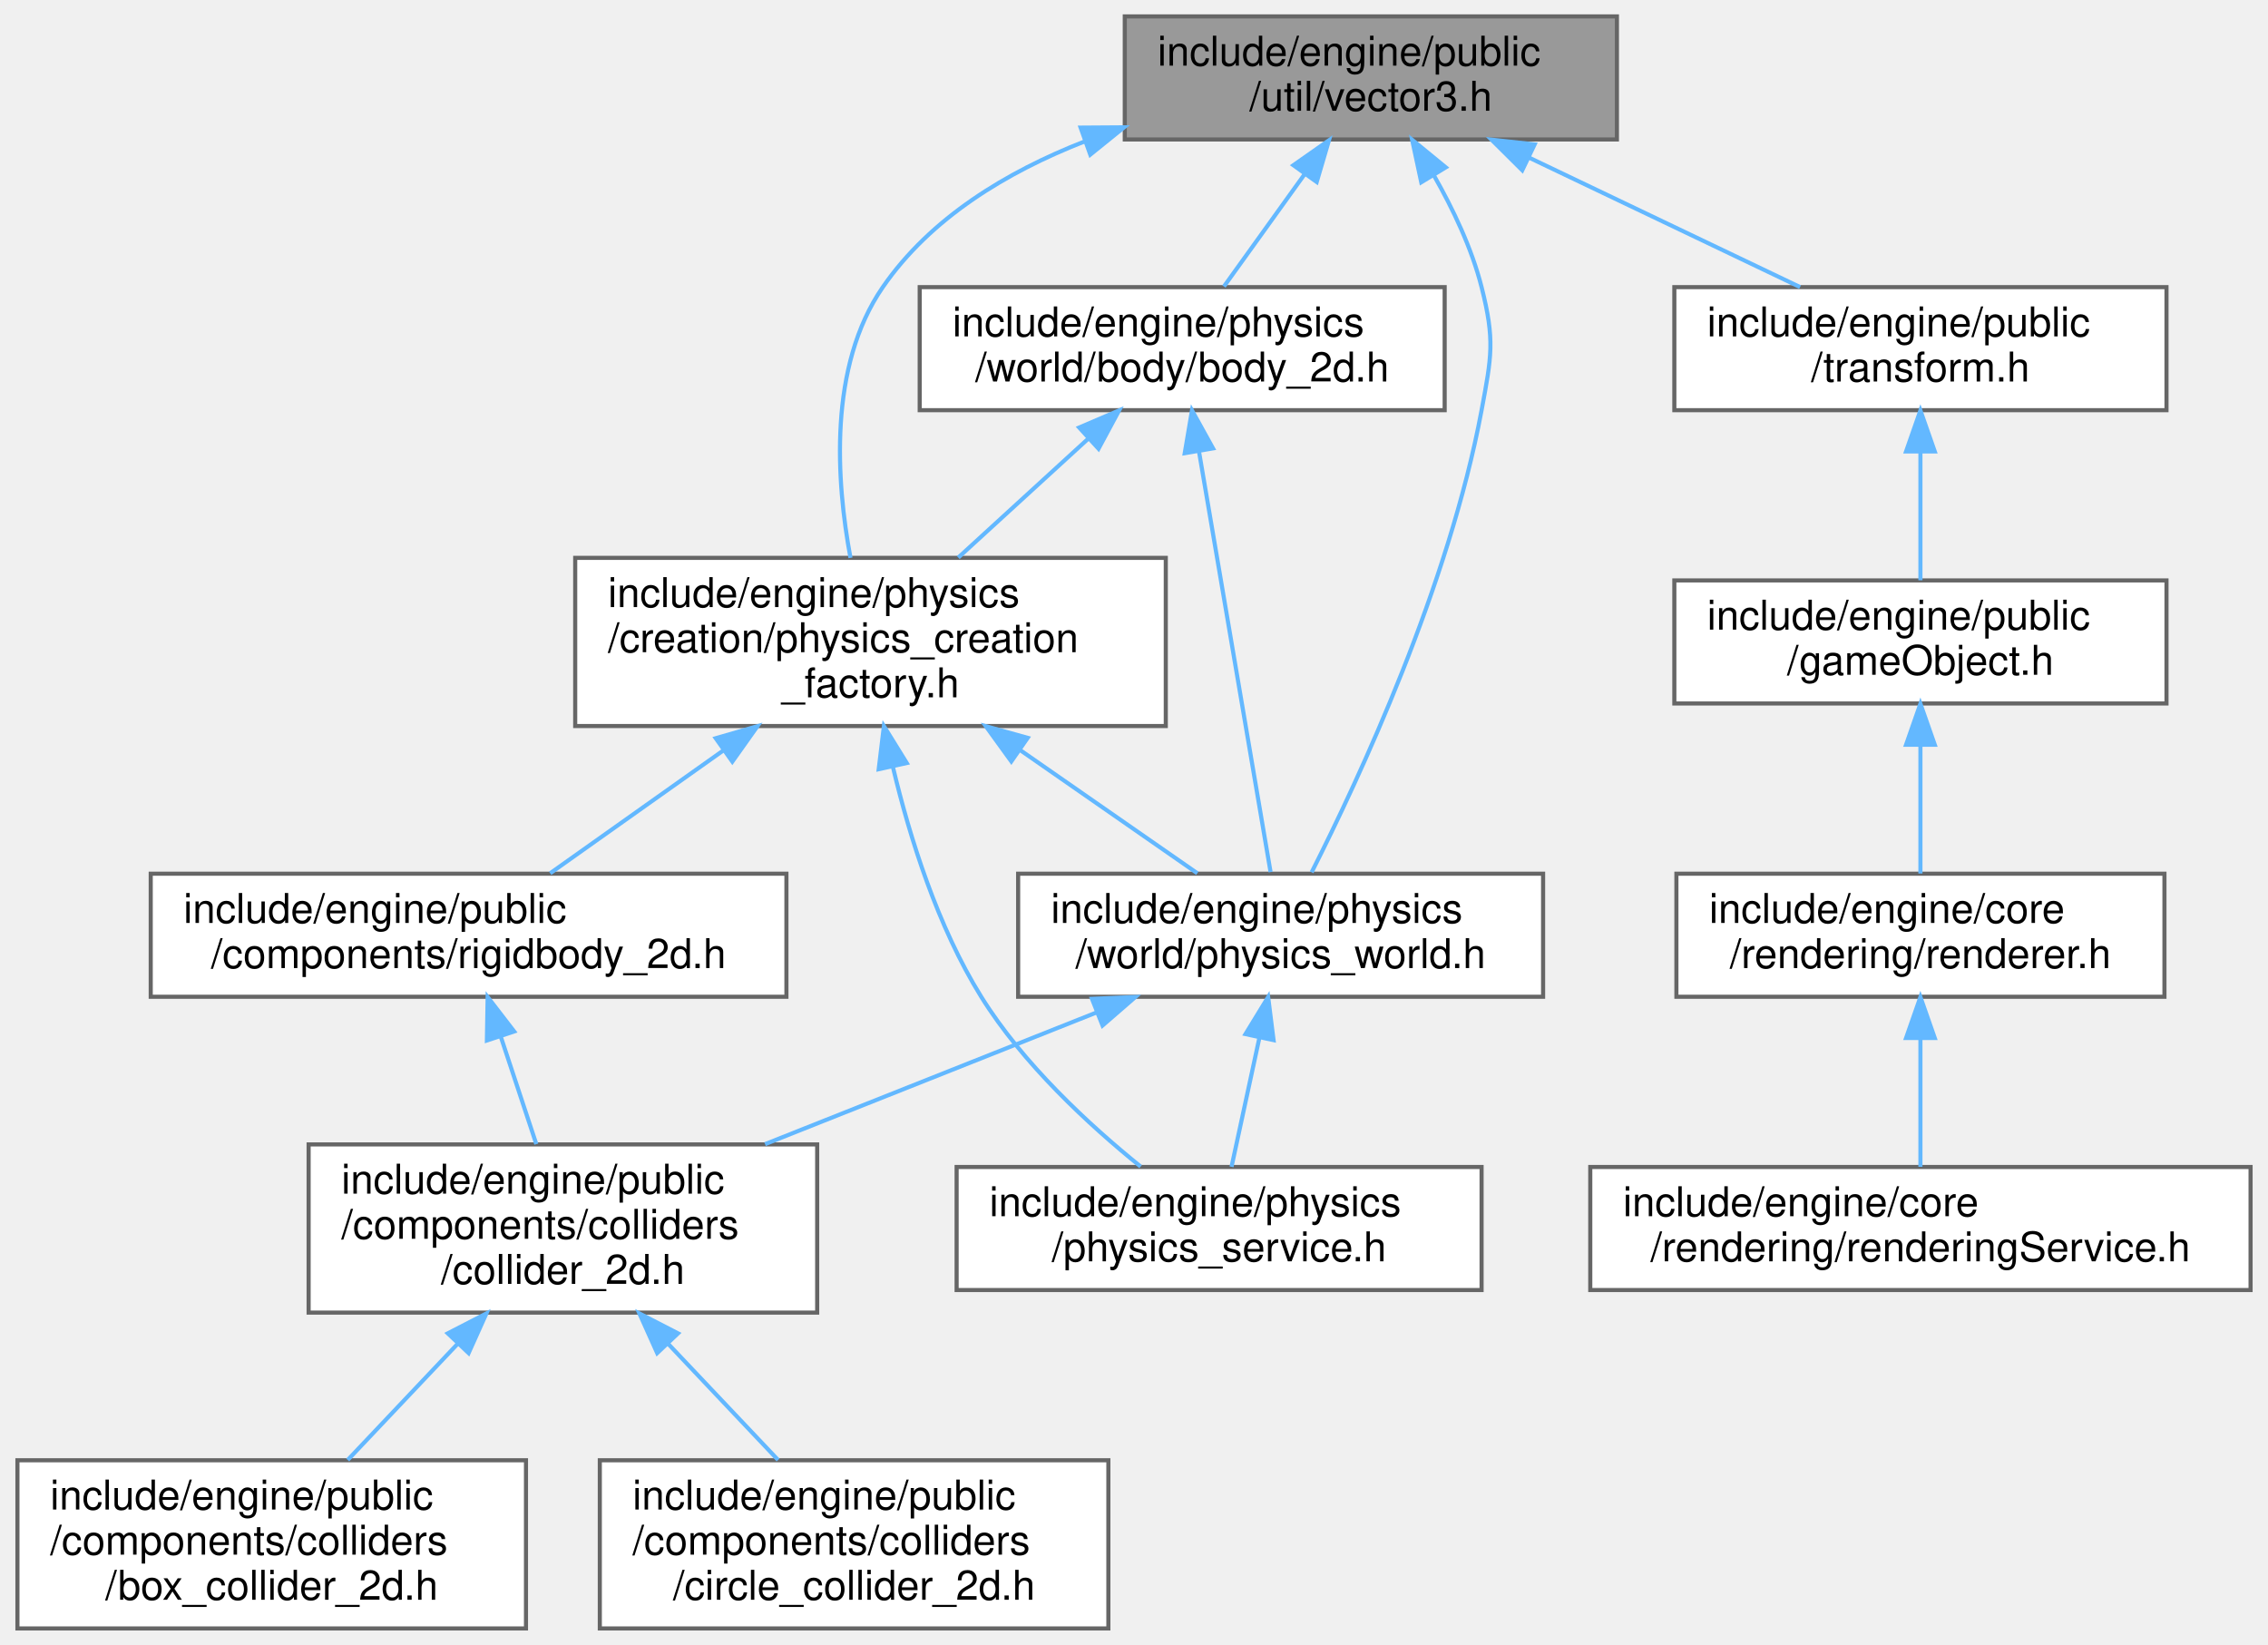
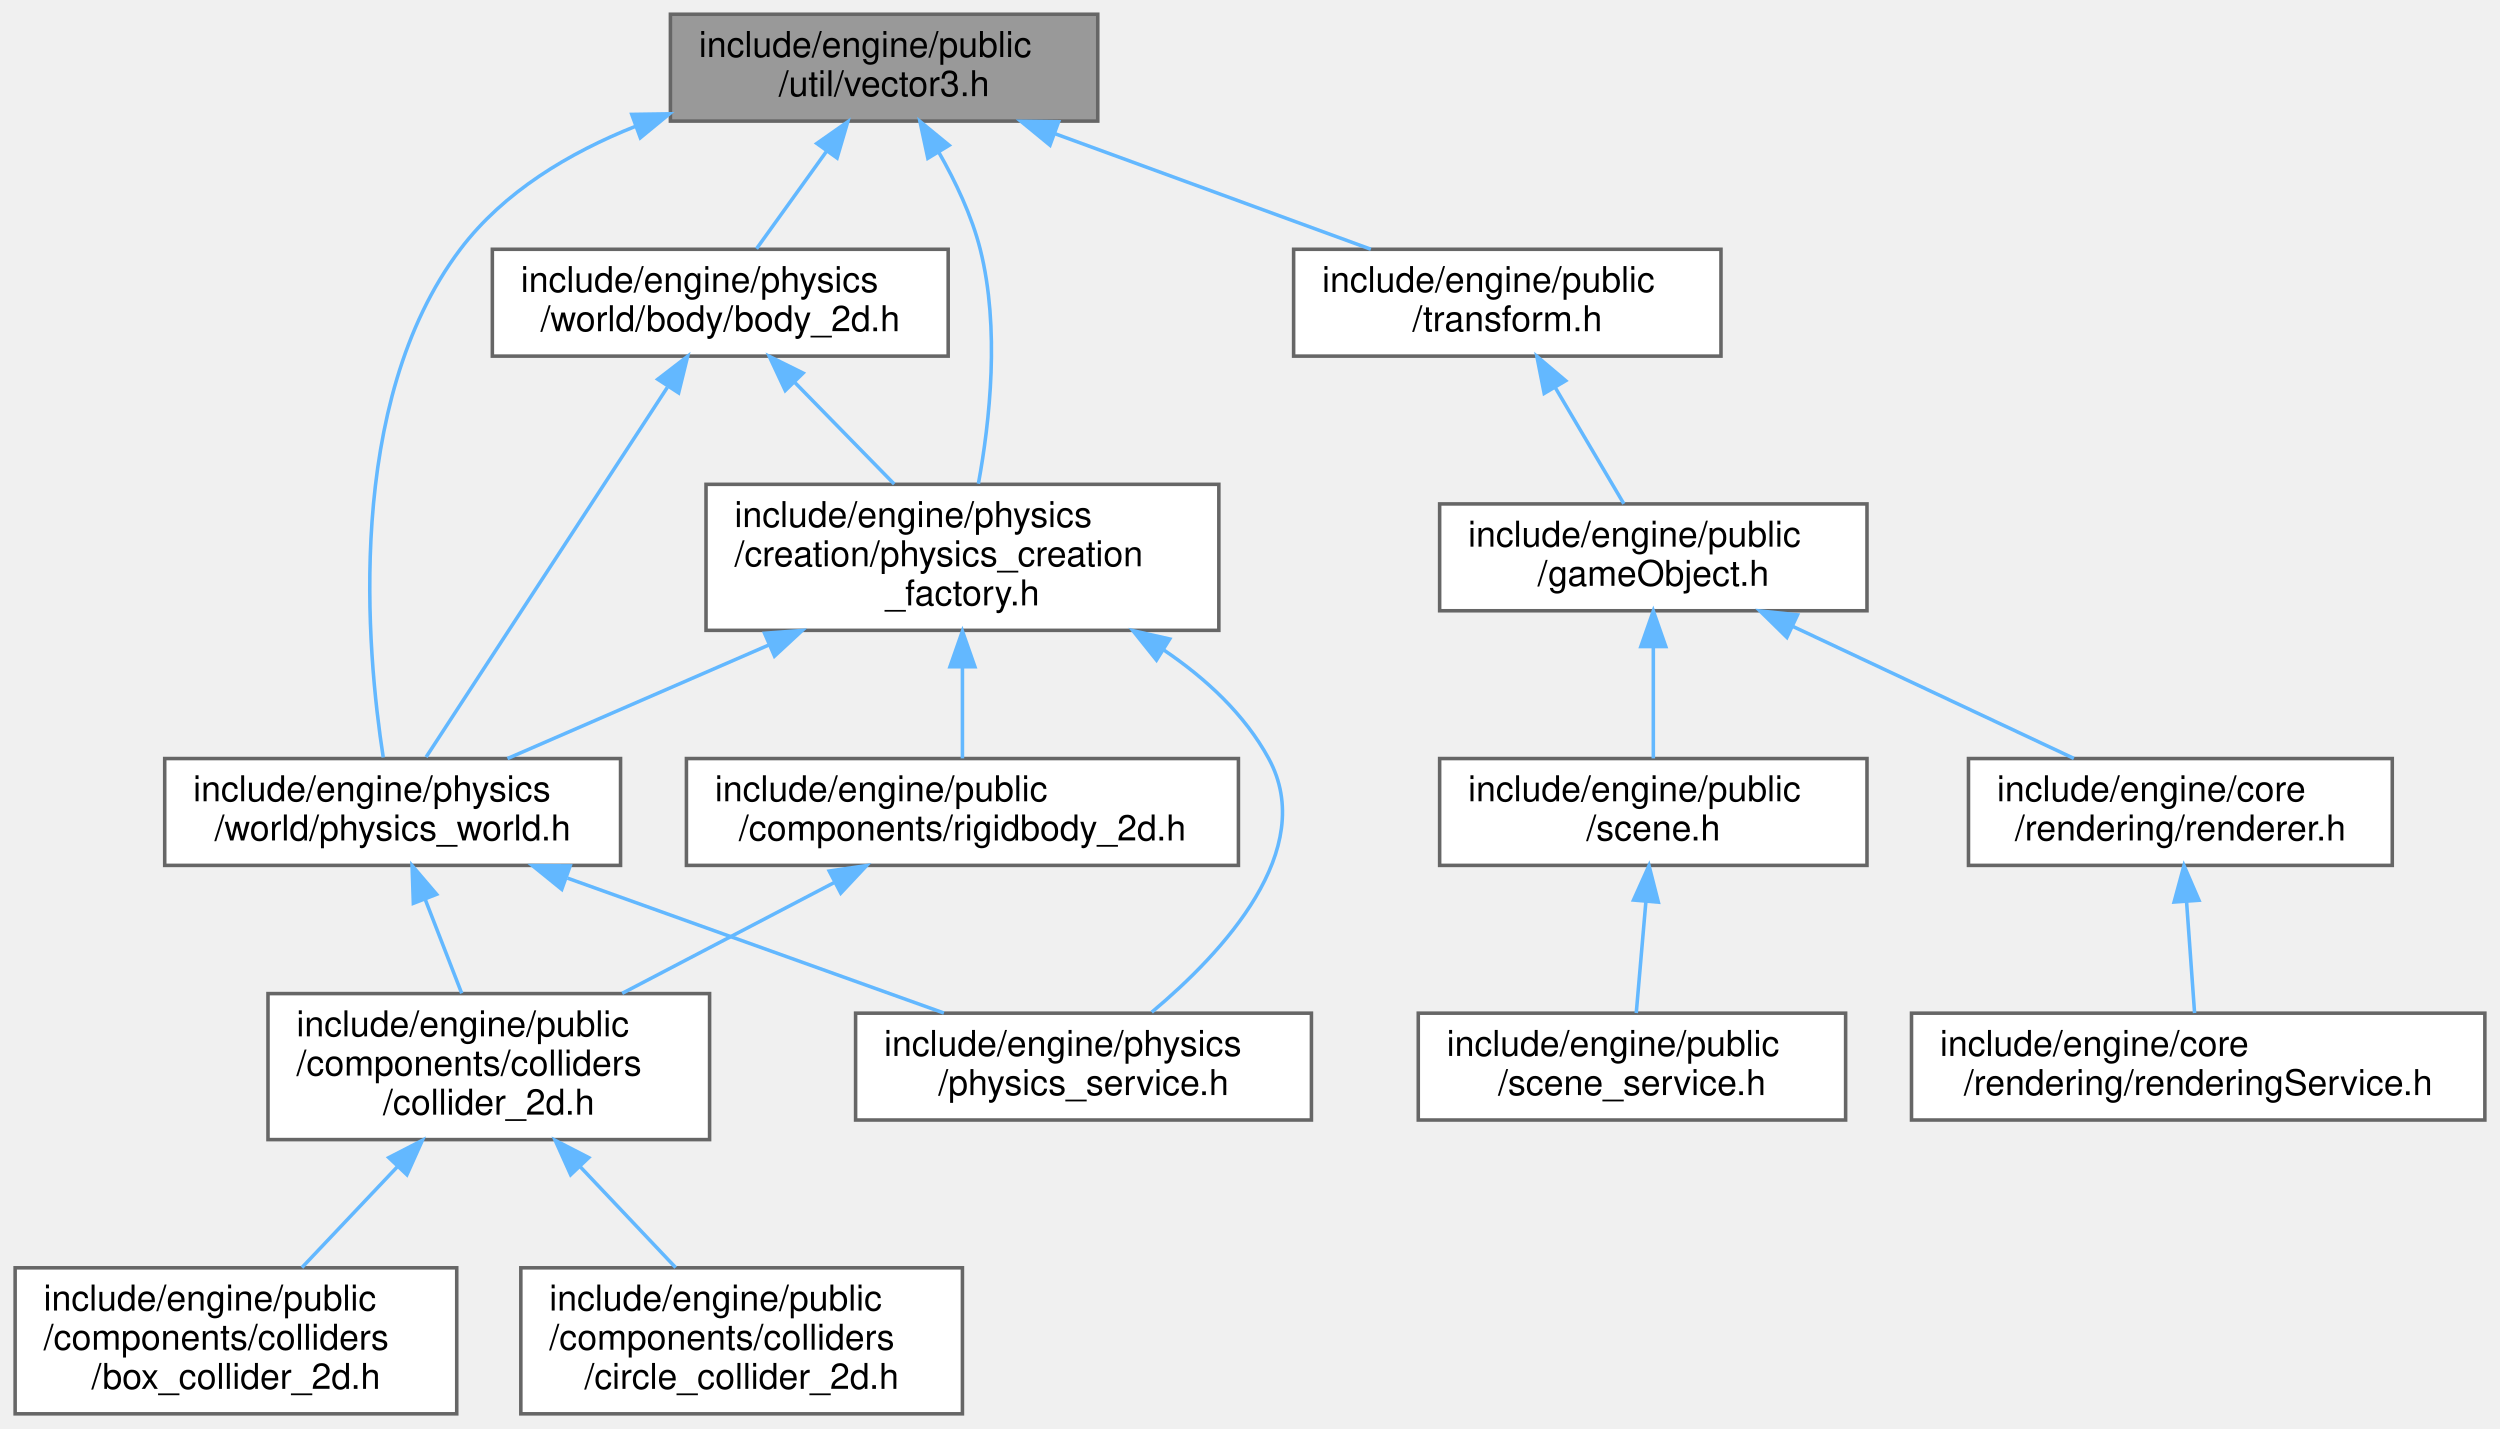
- <svg xmlns="http://www.w3.org/2000/svg" xmlns:xlink="http://www.w3.org/1999/xlink" width="553pt" height="401pt" viewBox="0.00 0.00 552.50 401.00">
+ <svg xmlns="http://www.w3.org/2000/svg" xmlns:xlink="http://www.w3.org/1999/xlink" width="702pt" height="401pt" viewBox="0.00 0.00 701.50 401.00">
  <g id="graph0" class="graph" transform="scale(1 1) rotate(0) translate(4 397)">
    <g id="Node000001" class="node">
      <g id="a_Node000001">
        <a xlink:title=" ">
-           <polygon fill="#999999" stroke="#666666" points="390,-393 270,-393 270,-363 390,-363 390,-393" />
-           <text text-anchor="start" x="278" y="-381" font-family="Helvetica,sans-Serif" font-size="10.00">include/engine/public</text>
-           <text text-anchor="middle" x="330" y="-370" font-family="Helvetica,sans-Serif" font-size="10.00">/util/vector3.h</text>
+           <polygon fill="#999999" stroke="#666666" points="304,-393 184,-393 184,-363 304,-363 304,-393" />
+           <text text-anchor="start" x="192" y="-381" font-family="Helvetica,sans-Serif" font-size="10.00">include/engine/public</text>
+           <text text-anchor="middle" x="244" y="-370" font-family="Helvetica,sans-Serif" font-size="10.00">/util/vector3.h</text>
        </a>
      </g>
    </g>
    <g id="Node000002" class="node">
      <g id="a_Node000002">
        <a xlink:href="physics__creation__factory_8h.html" target="_top" xlink:title=" ">
-           <polygon fill="white" stroke="#666666" points="280,-261 136,-261 136,-220 280,-220 280,-261" />
-           <text text-anchor="start" x="144" y="-249" font-family="Helvetica,sans-Serif" font-size="10.00">include/engine/physics</text>
-           <text text-anchor="start" x="144" y="-238" font-family="Helvetica,sans-Serif" font-size="10.00">/creation/physics_creation</text>
-           <text text-anchor="middle" x="208" y="-227" font-family="Helvetica,sans-Serif" font-size="10.00">_factory.h</text>
+           <polygon fill="white" stroke="#666666" points="338,-261 194,-261 194,-220 338,-220 338,-261" />
+           <text text-anchor="start" x="202" y="-249" font-family="Helvetica,sans-Serif" font-size="10.00">include/engine/physics</text>
+           <text text-anchor="start" x="202" y="-238" font-family="Helvetica,sans-Serif" font-size="10.00">/creation/physics_creation</text>
+           <text text-anchor="middle" x="266" y="-227" font-family="Helvetica,sans-Serif" font-size="10.00">_factory.h</text>
        </a>
      </g>
    </g>
    <g id="edge1_Node000001_Node000002" class="edge">
      <g id="a_edge1_Node000001_Node000002">
        <a xlink:title=" ">
-           <path fill="none" stroke="#63b8ff" d="M260.19,-362.51C241.18,-355.08 222.65,-343.88 211,-327 197.67,-307.69 199.65,-279.64 203.12,-261" />
-           <polygon fill="#63b8ff" stroke="#63b8ff" points="259.23,-365.89 269.83,-365.96 261.59,-359.3 259.23,-365.89" />
+           <path fill="none" stroke="#63b8ff" d="M259.34,-354.29C264.04,-346.06 268.61,-336.45 271,-327 276.57,-304.94 273.7,-278.71 270.48,-261.17" />
+           <polygon fill="#63b8ff" stroke="#63b8ff" points="256.29,-352.56 254.07,-362.92 262.27,-356.2 256.29,-352.56" />
        </a>
      </g>
    </g>
    <g id="Node000004" class="node">
      <g id="a_Node000004">
        <a xlink:href="physics__world_8h.html" target="_top" xlink:title=" ">
-           <polygon fill="white" stroke="#666666" points="372,-184 244,-184 244,-154 372,-154 372,-184" />
-           <text text-anchor="start" x="252" y="-172" font-family="Helvetica,sans-Serif" font-size="10.00">include/engine/physics</text>
-           <text text-anchor="middle" x="308" y="-161" font-family="Helvetica,sans-Serif" font-size="10.00">/world/physics_world.h</text>
+           <polygon fill="white" stroke="#666666" points="170,-184 42,-184 42,-154 170,-154 170,-184" />
+           <text text-anchor="start" x="50" y="-172" font-family="Helvetica,sans-Serif" font-size="10.00">include/engine/physics</text>
+           <text text-anchor="middle" x="106" y="-161" font-family="Helvetica,sans-Serif" font-size="10.00">/world/physics_world.h</text>
        </a>
      </g>
    </g>
    <g id="edge13_Node000001_Node000004" class="edge">
      <g id="a_edge13_Node000001_Node000004">
        <a xlink:title=" ">
-           <path fill="none" stroke="#63b8ff" d="M345.34,-354.29C350.04,-346.06 354.61,-336.45 357,-327 360.27,-314.07 359.44,-310.11 357,-297 349.04,-254.25 327.21,-207.35 315.56,-184.34" />
-           <polygon fill="#63b8ff" stroke="#63b8ff" points="342.29,-352.56 340.07,-362.92 348.27,-356.2 342.29,-352.56" />
+           <path fill="none" stroke="#63b8ff" d="M174.27,-361.56C155.57,-354.12 137.19,-343.14 125,-327 92.41,-283.83 98.73,-214.13 103.37,-184.3" />
+           <polygon fill="#63b8ff" stroke="#63b8ff" points="173.15,-364.88 183.74,-365.04 175.56,-358.31 173.15,-364.88" />
        </a>
      </g>
    </g>
    <g id="Node000009" class="node">
      <g id="a_Node000009">
        <a xlink:href="body__2d_8h.html" target="_top" xlink:title=" ">
-           <polygon fill="white" stroke="#666666" points="348,-327 220,-327 220,-297 348,-297 348,-327" />
-           <text text-anchor="start" x="228" y="-315" font-family="Helvetica,sans-Serif" font-size="10.00">include/engine/physics</text>
-           <text text-anchor="middle" x="284" y="-304" font-family="Helvetica,sans-Serif" font-size="10.00">/world/body/body_2d.h</text>
+           <polygon fill="white" stroke="#666666" points="262,-327 134,-327 134,-297 262,-297 262,-327" />
+           <text text-anchor="start" x="142" y="-315" font-family="Helvetica,sans-Serif" font-size="10.00">include/engine/physics</text>
+           <text text-anchor="middle" x="198" y="-304" font-family="Helvetica,sans-Serif" font-size="10.00">/world/body/body_2d.h</text>
        </a>
      </g>
    </g>
    <g id="edge10_Node000001_Node000009" class="edge">
      <g id="a_edge10_Node000001_Node000009">
        <a xlink:title=" ">
-           <path fill="none" stroke="#63b8ff" d="M313.85,-354.53C307.31,-345.43 299.95,-335.19 294.18,-327.16" />
-           <polygon fill="#63b8ff" stroke="#63b8ff" points="311.11,-356.72 319.79,-362.8 316.8,-352.63 311.11,-356.72" />
+           <path fill="none" stroke="#63b8ff" d="M227.85,-354.53C221.31,-345.43 213.95,-335.19 208.18,-327.16" />
+           <polygon fill="#63b8ff" stroke="#63b8ff" points="225.11,-356.72 233.79,-362.8 230.8,-352.63 225.11,-356.72" />
        </a>
      </g>
    </g>
    <g id="Node000010" class="node">
      <g id="a_Node000010">
        <a xlink:href="transform_8h.html" target="_top" xlink:title=" ">
-           <polygon fill="white" stroke="#666666" points="524,-327 404,-327 404,-297 524,-297 524,-327" />
-           <text text-anchor="start" x="412" y="-315" font-family="Helvetica,sans-Serif" font-size="10.00">include/engine/public</text>
-           <text text-anchor="middle" x="464" y="-304" font-family="Helvetica,sans-Serif" font-size="10.00">/transform.h</text>
+           <polygon fill="white" stroke="#666666" points="479,-327 359,-327 359,-297 479,-297 479,-327" />
+           <text text-anchor="start" x="367" y="-315" font-family="Helvetica,sans-Serif" font-size="10.00">include/engine/public</text>
+           <text text-anchor="middle" x="419" y="-304" font-family="Helvetica,sans-Serif" font-size="10.00">/transform.h</text>
        </a>
      </g>
    </g>
    <g id="edge14_Node000001_Node000010" class="edge">
      <g id="a_edge14_Node000001_Node000010">
        <a xlink:title=" ">
-           <path fill="none" stroke="#63b8ff" d="M368.71,-358.51C389.73,-348.47 415.3,-336.26 434.66,-327.01" />
-           <polygon fill="#63b8ff" stroke="#63b8ff" points="366.92,-355.49 359.41,-362.95 369.94,-361.8 366.92,-355.49" />
+           <path fill="none" stroke="#63b8ff" d="M291.97,-359.46C319.89,-349.25 354.6,-336.55 380.69,-327.01" />
+           <polygon fill="#63b8ff" stroke="#63b8ff" points="290.59,-356.23 282.4,-362.95 293,-362.81 290.59,-356.23" />
        </a>
      </g>
    </g>
    <g id="Node000003" class="node">
      <g id="a_Node000003">
        <a xlink:href="physics__service_8h.html" target="_top" xlink:title=" ">
-           <polygon fill="white" stroke="#666666" points="357,-112.5 229,-112.5 229,-82.5 357,-82.5 357,-112.5" />
-           <text text-anchor="start" x="237" y="-100.5" font-family="Helvetica,sans-Serif" font-size="10.00">include/engine/physics</text>
-           <text text-anchor="middle" x="293" y="-89.5" font-family="Helvetica,sans-Serif" font-size="10.00">/physics_service.h</text>
+           <polygon fill="white" stroke="#666666" points="364,-112.5 236,-112.5 236,-82.5 364,-82.5 364,-112.5" />
+           <text text-anchor="start" x="244" y="-100.5" font-family="Helvetica,sans-Serif" font-size="10.00">include/engine/physics</text>
+           <text text-anchor="middle" x="300" y="-89.5" font-family="Helvetica,sans-Serif" font-size="10.00">/physics_service.h</text>
        </a>
      </g>
    </g>
    <g id="edge2_Node000002_Node000003" class="edge">
      <g id="a_edge2_Node000002_Node000003">
        <a xlink:title=" ">
-           <path fill="none" stroke="#63b8ff" d="M213.49,-209.91C217.6,-192.69 224.38,-171.07 235,-154 245.16,-137.67 261.22,-122.82 273.87,-112.6" />
-           <polygon fill="#63b8ff" stroke="#63b8ff" points="210,-209.47 211.27,-219.99 216.84,-210.98 210,-209.47" />
+           <path fill="none" stroke="#63b8ff" d="M322.56,-214.47C334.34,-206.5 345.23,-196.43 352,-184 365.96,-158.37 339.21,-129.56 319.16,-112.78" />
+           <polygon fill="#63b8ff" stroke="#63b8ff" points="320.49,-211.64 313.87,-219.91 324.2,-217.57 320.49,-211.64" />
        </a>
      </g>
    </g>
    <g id="edge3_Node000002_Node000004" class="edge">
      <g id="a_edge3_Node000002_Node000004">
        <a xlink:title=" ">
-           <path fill="none" stroke="#63b8ff" d="M244.47,-214.15C259.05,-204.02 275.28,-192.74 287.69,-184.11" />
-           <polygon fill="#63b8ff" stroke="#63b8ff" points="242.34,-211.37 236.12,-219.96 246.33,-217.12 242.34,-211.37" />
+           <path fill="none" stroke="#63b8ff" d="M211.83,-215.97C187.38,-205.35 159.32,-193.16 138.24,-184" />
+           <polygon fill="#63b8ff" stroke="#63b8ff" points="210.44,-219.18 221.01,-219.96 213.23,-212.76 210.44,-219.18" />
        </a>
      </g>
    </g>
    <g id="Node000008" class="node">
      <g id="a_Node000008">
        <a xlink:href="rigidbody__2d_8h.html" target="_top" xlink:title=" ">
-           <polygon fill="white" stroke="#666666" points="187.5,-184 32.5,-184 32.5,-154 187.5,-154 187.5,-184" />
-           <text text-anchor="start" x="40.5" y="-172" font-family="Helvetica,sans-Serif" font-size="10.00">include/engine/public</text>
-           <text text-anchor="middle" x="110" y="-161" font-family="Helvetica,sans-Serif" font-size="10.00">/components/rigidbody_2d.h</text>
+           <polygon fill="white" stroke="#666666" points="343.5,-184 188.5,-184 188.5,-154 343.5,-154 343.5,-184" />
+           <text text-anchor="start" x="196.5" y="-172" font-family="Helvetica,sans-Serif" font-size="10.00">include/engine/public</text>
+           <text text-anchor="middle" x="266" y="-161" font-family="Helvetica,sans-Serif" font-size="10.00">/components/rigidbody_2d.h</text>
        </a>
      </g>
    </g>
    <g id="edge8_Node000002_Node000008" class="edge">
      <g id="a_edge8_Node000002_Node000008">
        <a xlink:title=" ">
-           <path fill="none" stroke="#63b8ff" d="M172.26,-214.15C157.97,-204.02 142.06,-192.74 129.9,-184.11" />
-           <polygon fill="#63b8ff" stroke="#63b8ff" points="170.26,-217.03 180.44,-219.96 174.31,-211.32 170.26,-217.03" />
+           <path fill="none" stroke="#63b8ff" d="M266,-209.66C266,-200.76 266,-191.42 266,-184.04" />
+           <polygon fill="#63b8ff" stroke="#63b8ff" points="262.5,-209.77 266,-219.77 269.5,-209.77 262.5,-209.77" />
        </a>
      </g>
    </g>
    <g id="edge4_Node000004_Node000003" class="edge">
      <g id="a_edge4_Node000004_Node000003">
        <a xlink:title=" ">
-           <path fill="none" stroke="#63b8ff" d="M302.84,-144.08C300.57,-133.56 297.98,-121.58 296.03,-112.54" />
-           <polygon fill="#63b8ff" stroke="#63b8ff" points="299.43,-144.9 304.96,-153.94 306.28,-143.42 299.43,-144.9" />
+           <path fill="none" stroke="#63b8ff" d="M155.09,-150.42C187.83,-138.68 230.31,-123.47 260.8,-112.54" />
+           <polygon fill="#63b8ff" stroke="#63b8ff" points="153.49,-147.27 145.26,-153.94 155.85,-153.86 153.49,-147.27" />
        </a>
      </g>
    </g>
    <g id="Node000005" class="node">
      <g id="a_Node000005">
        <a xlink:href="collider__2d_8h.html" target="_top" xlink:title=" ">
          <polygon fill="white" stroke="#666666" points="195,-118 71,-118 71,-77 195,-77 195,-118" />
          <text text-anchor="start" x="79" y="-106" font-family="Helvetica,sans-Serif" font-size="10.00">include/engine/public</text>
          <text text-anchor="start" x="79" y="-95" font-family="Helvetica,sans-Serif" font-size="10.00">/components/colliders</text>
          <text text-anchor="middle" x="133" y="-84" font-family="Helvetica,sans-Serif" font-size="10.00">/collider_2d.h</text>
        </a>
      </g>
    </g>
    <g id="edge5_Node000004_Node000005" class="edge">
      <g id="a_edge5_Node000004_Node000005">
        <a xlink:title=" ">
-           <path fill="none" stroke="#63b8ff" d="M263.09,-150.16C238.37,-140.35 207.66,-128.15 182.29,-118.07" />
-           <polygon fill="#63b8ff" stroke="#63b8ff" points="262,-153.5 272.59,-153.94 264.58,-146.99 262,-153.5" />
+           <path fill="none" stroke="#63b8ff" d="M115.14,-144.47C118.48,-135.89 122.21,-126.28 125.4,-118.07" />
+           <polygon fill="#63b8ff" stroke="#63b8ff" points="111.82,-143.35 111.46,-153.94 118.35,-145.88 111.82,-143.35" />
        </a>
      </g>
    </g>
    <g id="Node000006" class="node">
      <g id="a_Node000006">
        <a xlink:href="box__collider__2d_8h.html" target="_top" xlink:title=" ">
          <polygon fill="white" stroke="#666666" points="124,-41 0,-41 0,0 124,0 124,-41" />
          <text text-anchor="start" x="8" y="-29" font-family="Helvetica,sans-Serif" font-size="10.00">include/engine/public</text>
          <text text-anchor="start" x="8" y="-18" font-family="Helvetica,sans-Serif" font-size="10.00">/components/colliders</text>
          <text text-anchor="middle" x="62" y="-7" font-family="Helvetica,sans-Serif" font-size="10.00">/box_collider_2d.h</text>
        </a>
      </g>
    </g>
    <g id="edge6_Node000005_Node000006" class="edge">
      <g id="a_edge6_Node000005_Node000006">
        <a xlink:title=" ">
          <path fill="none" stroke="#63b8ff" d="M107.45,-69.51C98.55,-60.11 88.75,-49.76 80.53,-41.07" />
          <polygon fill="#63b8ff" stroke="#63b8ff" points="104.93,-71.94 114.35,-76.79 110.01,-67.13 104.93,-71.94" />
        </a>
      </g>
    </g>
    <g id="Node000007" class="node">
      <g id="a_Node000007">
        <a xlink:href="circle__collider__2d_8h.html" target="_top" xlink:title=" ">
          <polygon fill="white" stroke="#666666" points="266,-41 142,-41 142,0 266,0 266,-41" />
          <text text-anchor="start" x="150" y="-29" font-family="Helvetica,sans-Serif" font-size="10.00">include/engine/public</text>
          <text text-anchor="start" x="150" y="-18" font-family="Helvetica,sans-Serif" font-size="10.00">/components/colliders</text>
          <text text-anchor="middle" x="204" y="-7" font-family="Helvetica,sans-Serif" font-size="10.00">/circle_collider_2d.h</text>
        </a>
      </g>
    </g>
    <g id="edge7_Node000005_Node000007" class="edge">
      <g id="a_edge7_Node000005_Node000007">
        <a xlink:title=" ">
          <path fill="none" stroke="#63b8ff" d="M158.55,-69.51C167.45,-60.11 177.25,-49.76 185.47,-41.07" />
          <polygon fill="#63b8ff" stroke="#63b8ff" points="155.99,-67.13 151.65,-76.79 161.07,-71.94 155.99,-67.13" />
        </a>
      </g>
    </g>
    <g id="edge9_Node000008_Node000005" class="edge">
      <g id="a_edge9_Node000008_Node000005">
        <a xlink:title=" ">
-           <path fill="none" stroke="#63b8ff" d="M117.88,-144.19C120.7,-135.68 123.84,-126.19 126.52,-118.07" />
-           <polygon fill="#63b8ff" stroke="#63b8ff" points="114.47,-143.34 114.65,-153.94 121.12,-145.54 114.47,-143.34" />
+           <path fill="none" stroke="#63b8ff" d="M230.11,-149.24C211.64,-139.59 189.14,-127.84 170.46,-118.07" />
+           <polygon fill="#63b8ff" stroke="#63b8ff" points="228.6,-152.41 239.09,-153.94 231.84,-146.2 228.6,-152.41" />
        </a>
      </g>
    </g>
    <g id="edge11_Node000009_Node000002" class="edge">
      <g id="a_edge11_Node000009_Node000002">
        <a xlink:title=" ">
-           <path fill="none" stroke="#63b8ff" d="M260.99,-289.96C250.95,-280.78 239.25,-270.08 229.4,-261.07" />
-           <polygon fill="#63b8ff" stroke="#63b8ff" points="258.88,-292.77 268.62,-296.94 263.6,-287.6 258.88,-292.77" />
+           <path fill="none" stroke="#63b8ff" d="M218.85,-289.69C227.77,-280.57 238.12,-269.99 246.85,-261.07" />
+           <polygon fill="#63b8ff" stroke="#63b8ff" points="216.25,-287.34 211.76,-296.94 221.26,-292.24 216.25,-287.34" />
        </a>
      </g>
    </g>
    <g id="edge12_Node000009_Node000004" class="edge">
      <g id="a_edge12_Node000009_Node000004">
        <a xlink:title=" ">
-           <path fill="none" stroke="#63b8ff" d="M288.07,-287.09C293.08,-257.65 301.43,-208.6 305.55,-184.4" />
-           <polygon fill="#63b8ff" stroke="#63b8ff" points="284.62,-286.52 286.39,-296.96 291.52,-287.69 284.62,-286.52" />
+           <path fill="none" stroke="#63b8ff" d="M183.15,-288.24C164.04,-258.95 131.39,-208.91 115.39,-184.4" />
+           <polygon fill="#63b8ff" stroke="#63b8ff" points="180.45,-290.5 188.84,-296.96 186.31,-286.68 180.45,-290.5" />
        </a>
      </g>
    </g>
    <g id="Node000011" class="node">
      <g id="a_Node000011">
        <a xlink:href="game_object_8h.html" target="_top" xlink:title=" ">
-           <polygon fill="white" stroke="#666666" points="524,-255.5 404,-255.5 404,-225.5 524,-225.5 524,-255.5" />
-           <text text-anchor="start" x="412" y="-243.5" font-family="Helvetica,sans-Serif" font-size="10.00">include/engine/public</text>
-           <text text-anchor="middle" x="464" y="-232.5" font-family="Helvetica,sans-Serif" font-size="10.00">/gameObject.h</text>
+           <polygon fill="white" stroke="#666666" points="520,-255.5 400,-255.5 400,-225.5 520,-225.5 520,-255.5" />
+           <text text-anchor="start" x="408" y="-243.5" font-family="Helvetica,sans-Serif" font-size="10.00">include/engine/public</text>
+           <text text-anchor="middle" x="460" y="-232.5" font-family="Helvetica,sans-Serif" font-size="10.00">/gameObject.h</text>
        </a>
      </g>
    </g>
    <g id="edge15_Node000010_Node000011" class="edge">
      <g id="a_edge15_Node000010_Node000011">
        <a xlink:title=" ">
-           <path fill="none" stroke="#63b8ff" d="M464,-286.75C464,-276.31 464,-264.49 464,-255.54" />
-           <polygon fill="#63b8ff" stroke="#63b8ff" points="460.5,-286.94 464,-296.94 467.5,-286.94 460.5,-286.94" />
+           <path fill="none" stroke="#63b8ff" d="M432.53,-288.06C438.87,-277.32 446.22,-264.86 451.72,-255.54" />
+           <polygon fill="#63b8ff" stroke="#63b8ff" points="429.36,-286.54 427.3,-296.94 435.39,-290.1 429.36,-286.54" />
        </a>
      </g>
    </g>
    <g id="Node000012" class="node">
      <g id="a_Node000012">
        <a xlink:href="renderer_8h.html" target="_top" xlink:title=" ">
-           <polygon fill="white" stroke="#666666" points="523.5,-184 404.5,-184 404.5,-154 523.5,-154 523.5,-184" />
-           <text text-anchor="start" x="412.5" y="-172" font-family="Helvetica,sans-Serif" font-size="10.00">include/engine/core</text>
-           <text text-anchor="middle" x="464" y="-161" font-family="Helvetica,sans-Serif" font-size="10.00">/rendering/renderer.h</text>
+           <polygon fill="white" stroke="#666666" points="667.5,-184 548.5,-184 548.5,-154 667.5,-154 667.5,-184" />
+           <text text-anchor="start" x="556.5" y="-172" font-family="Helvetica,sans-Serif" font-size="10.00">include/engine/core</text>
+           <text text-anchor="middle" x="608" y="-161" font-family="Helvetica,sans-Serif" font-size="10.00">/rendering/renderer.h</text>
        </a>
      </g>
    </g>
    <g id="edge16_Node000011_Node000012" class="edge">
      <g id="a_edge16_Node000011_Node000012">
        <a xlink:title=" ">
-           <path fill="none" stroke="#63b8ff" d="M464,-215.25C464,-204.81 464,-192.99 464,-184.04" />
-           <polygon fill="#63b8ff" stroke="#63b8ff" points="460.5,-215.44 464,-225.44 467.5,-215.44 460.5,-215.44" />
+           <path fill="none" stroke="#63b8ff" d="M499.07,-221.15C523.82,-209.53 555.34,-194.73 578.09,-184.04" />
+           <polygon fill="#63b8ff" stroke="#63b8ff" points="497.51,-218.02 489.95,-225.44 500.49,-224.35 497.51,-218.02" />
+         </a>
+       </g>
+     </g>
+     <g id="Node000014" class="node">
+       <g id="a_Node000014">
+         <a xlink:href="scene_8h.html" target="_top" xlink:title=" ">
+           <polygon fill="white" stroke="#666666" points="520,-184 400,-184 400,-154 520,-154 520,-184" />
+           <text text-anchor="start" x="408" y="-172" font-family="Helvetica,sans-Serif" font-size="10.00">include/engine/public</text>
+           <text text-anchor="middle" x="460" y="-161" font-family="Helvetica,sans-Serif" font-size="10.00">/scene.h</text>
+         </a>
+       </g>
+     </g>
+     <g id="edge18_Node000011_Node000014" class="edge">
+       <g id="a_edge18_Node000011_Node000014">
+         <a xlink:title=" ">
+           <path fill="none" stroke="#63b8ff" d="M460,-215.25C460,-204.81 460,-192.99 460,-184.04" />
+           <polygon fill="#63b8ff" stroke="#63b8ff" points="456.5,-215.44 460,-225.44 463.5,-215.44 456.5,-215.44" />
        </a>
      </g>
    </g>
    <g id="Node000013" class="node">
      <g id="a_Node000013">
        <a xlink:href="rendering_service_8h.html" target="_top" xlink:title=" ">
-           <polygon fill="white" stroke="#666666" points="544.5,-112.5 383.5,-112.5 383.5,-82.5 544.5,-82.5 544.5,-112.5" />
-           <text text-anchor="start" x="391.5" y="-100.5" font-family="Helvetica,sans-Serif" font-size="10.00">include/engine/core</text>
-           <text text-anchor="middle" x="464" y="-89.5" font-family="Helvetica,sans-Serif" font-size="10.00">/rendering/renderingService.h</text>
+           <polygon fill="white" stroke="#666666" points="693.5,-112.5 532.5,-112.5 532.5,-82.5 693.5,-82.5 693.5,-112.5" />
+           <text text-anchor="start" x="540.5" y="-100.5" font-family="Helvetica,sans-Serif" font-size="10.00">include/engine/core</text>
+           <text text-anchor="middle" x="613" y="-89.5" font-family="Helvetica,sans-Serif" font-size="10.00">/rendering/renderingService.h</text>
        </a>
      </g>
    </g>
    <g id="edge17_Node000012_Node000013" class="edge">
      <g id="a_edge17_Node000012_Node000013">
        <a xlink:title=" ">
-           <path fill="none" stroke="#63b8ff" d="M464,-143.75C464,-133.31 464,-121.49 464,-112.54" />
-           <polygon fill="#63b8ff" stroke="#63b8ff" points="460.5,-143.94 464,-153.94 467.5,-143.94 460.5,-143.94" />
+           <path fill="none" stroke="#63b8ff" d="M609.74,-143.75C610.5,-133.31 611.35,-121.49 611.99,-112.54" />
+           <polygon fill="#63b8ff" stroke="#63b8ff" points="606.24,-143.71 609.01,-153.94 613.22,-144.21 606.24,-143.71" />
+         </a>
+       </g>
+     </g>
+     <g id="Node000015" class="node">
+       <g id="a_Node000015">
+         <a xlink:href="scene__service_8h.html" target="_top" xlink:title=" ">
+           <polygon fill="white" stroke="#666666" points="514,-112.5 394,-112.5 394,-82.5 514,-82.5 514,-112.5" />
+           <text text-anchor="start" x="402" y="-100.5" font-family="Helvetica,sans-Serif" font-size="10.00">include/engine/public</text>
+           <text text-anchor="middle" x="454" y="-89.5" font-family="Helvetica,sans-Serif" font-size="10.00">/scene_service.h</text>
+         </a>
+       </g>
+     </g>
+     <g id="edge19_Node000014_Node000015" class="edge">
+       <g id="a_edge19_Node000014_Node000015">
+         <a xlink:title=" ">
+           <path fill="none" stroke="#63b8ff" d="M457.91,-143.75C457.01,-133.31 455.98,-121.49 455.21,-112.54" />
+           <polygon fill="#63b8ff" stroke="#63b8ff" points="454.44,-144.27 458.79,-153.94 461.41,-143.67 454.44,-144.27" />
        </a>
      </g>
    </g>
  </g>
</svg>
